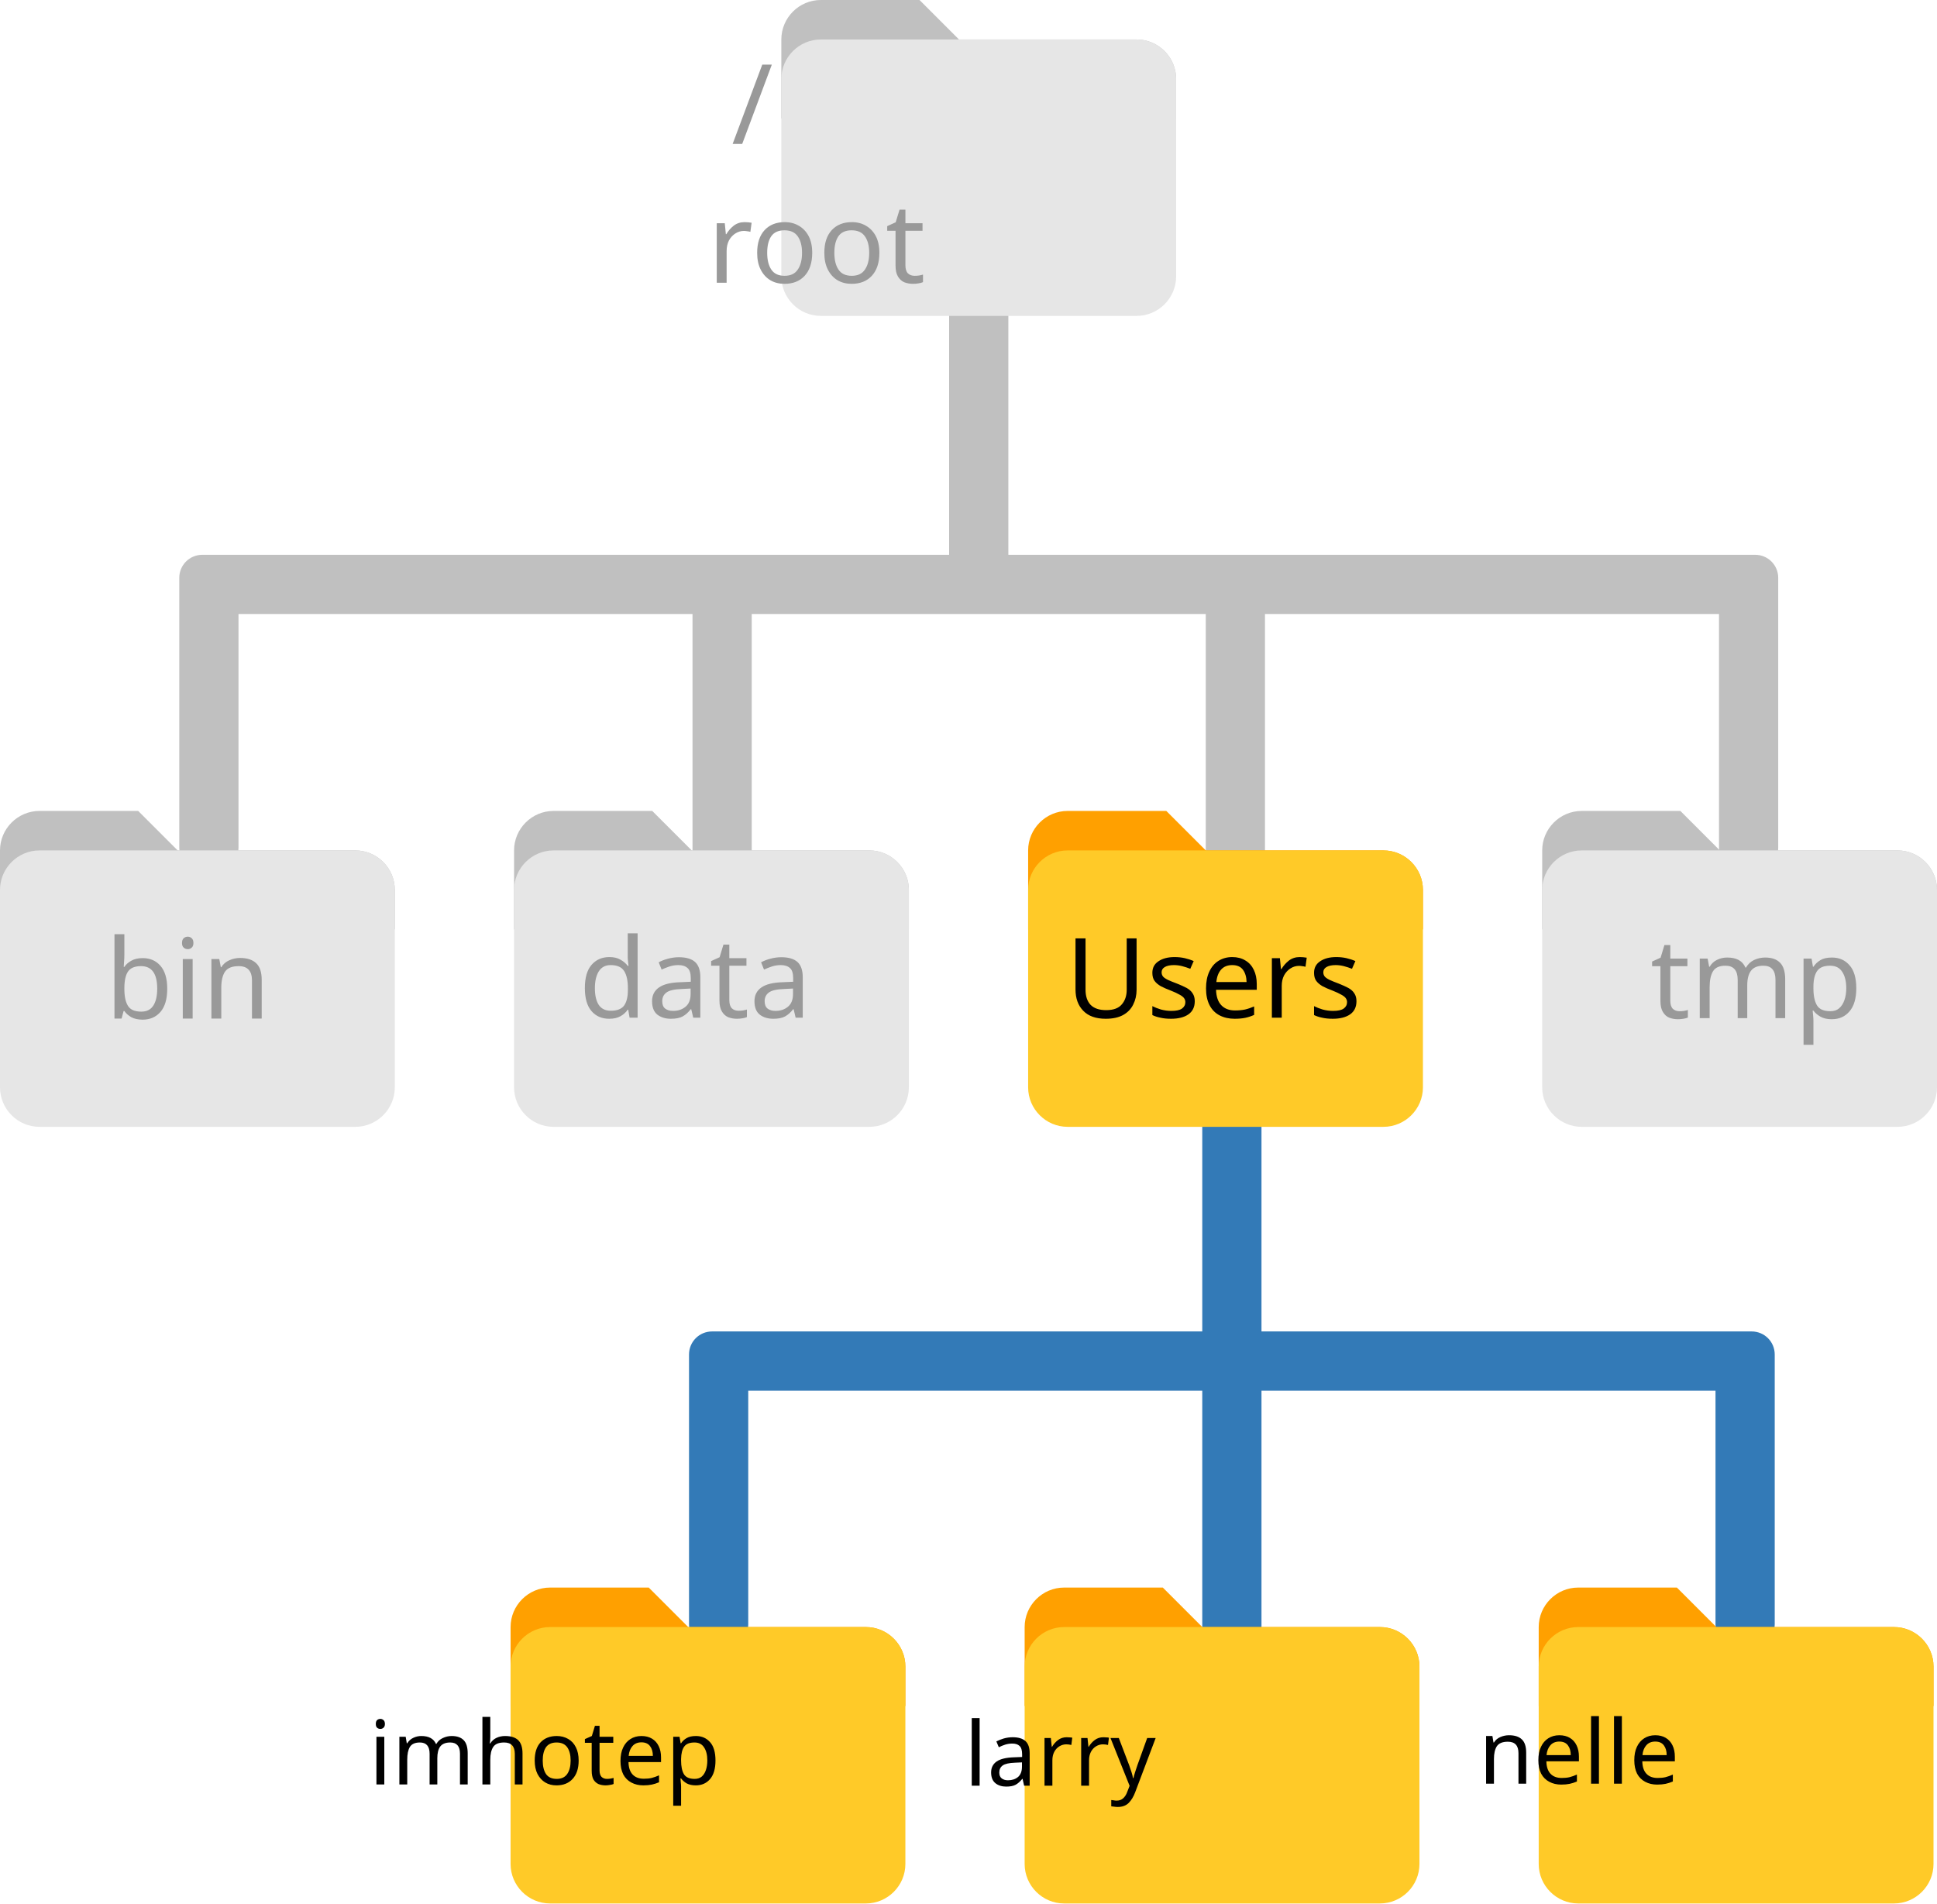
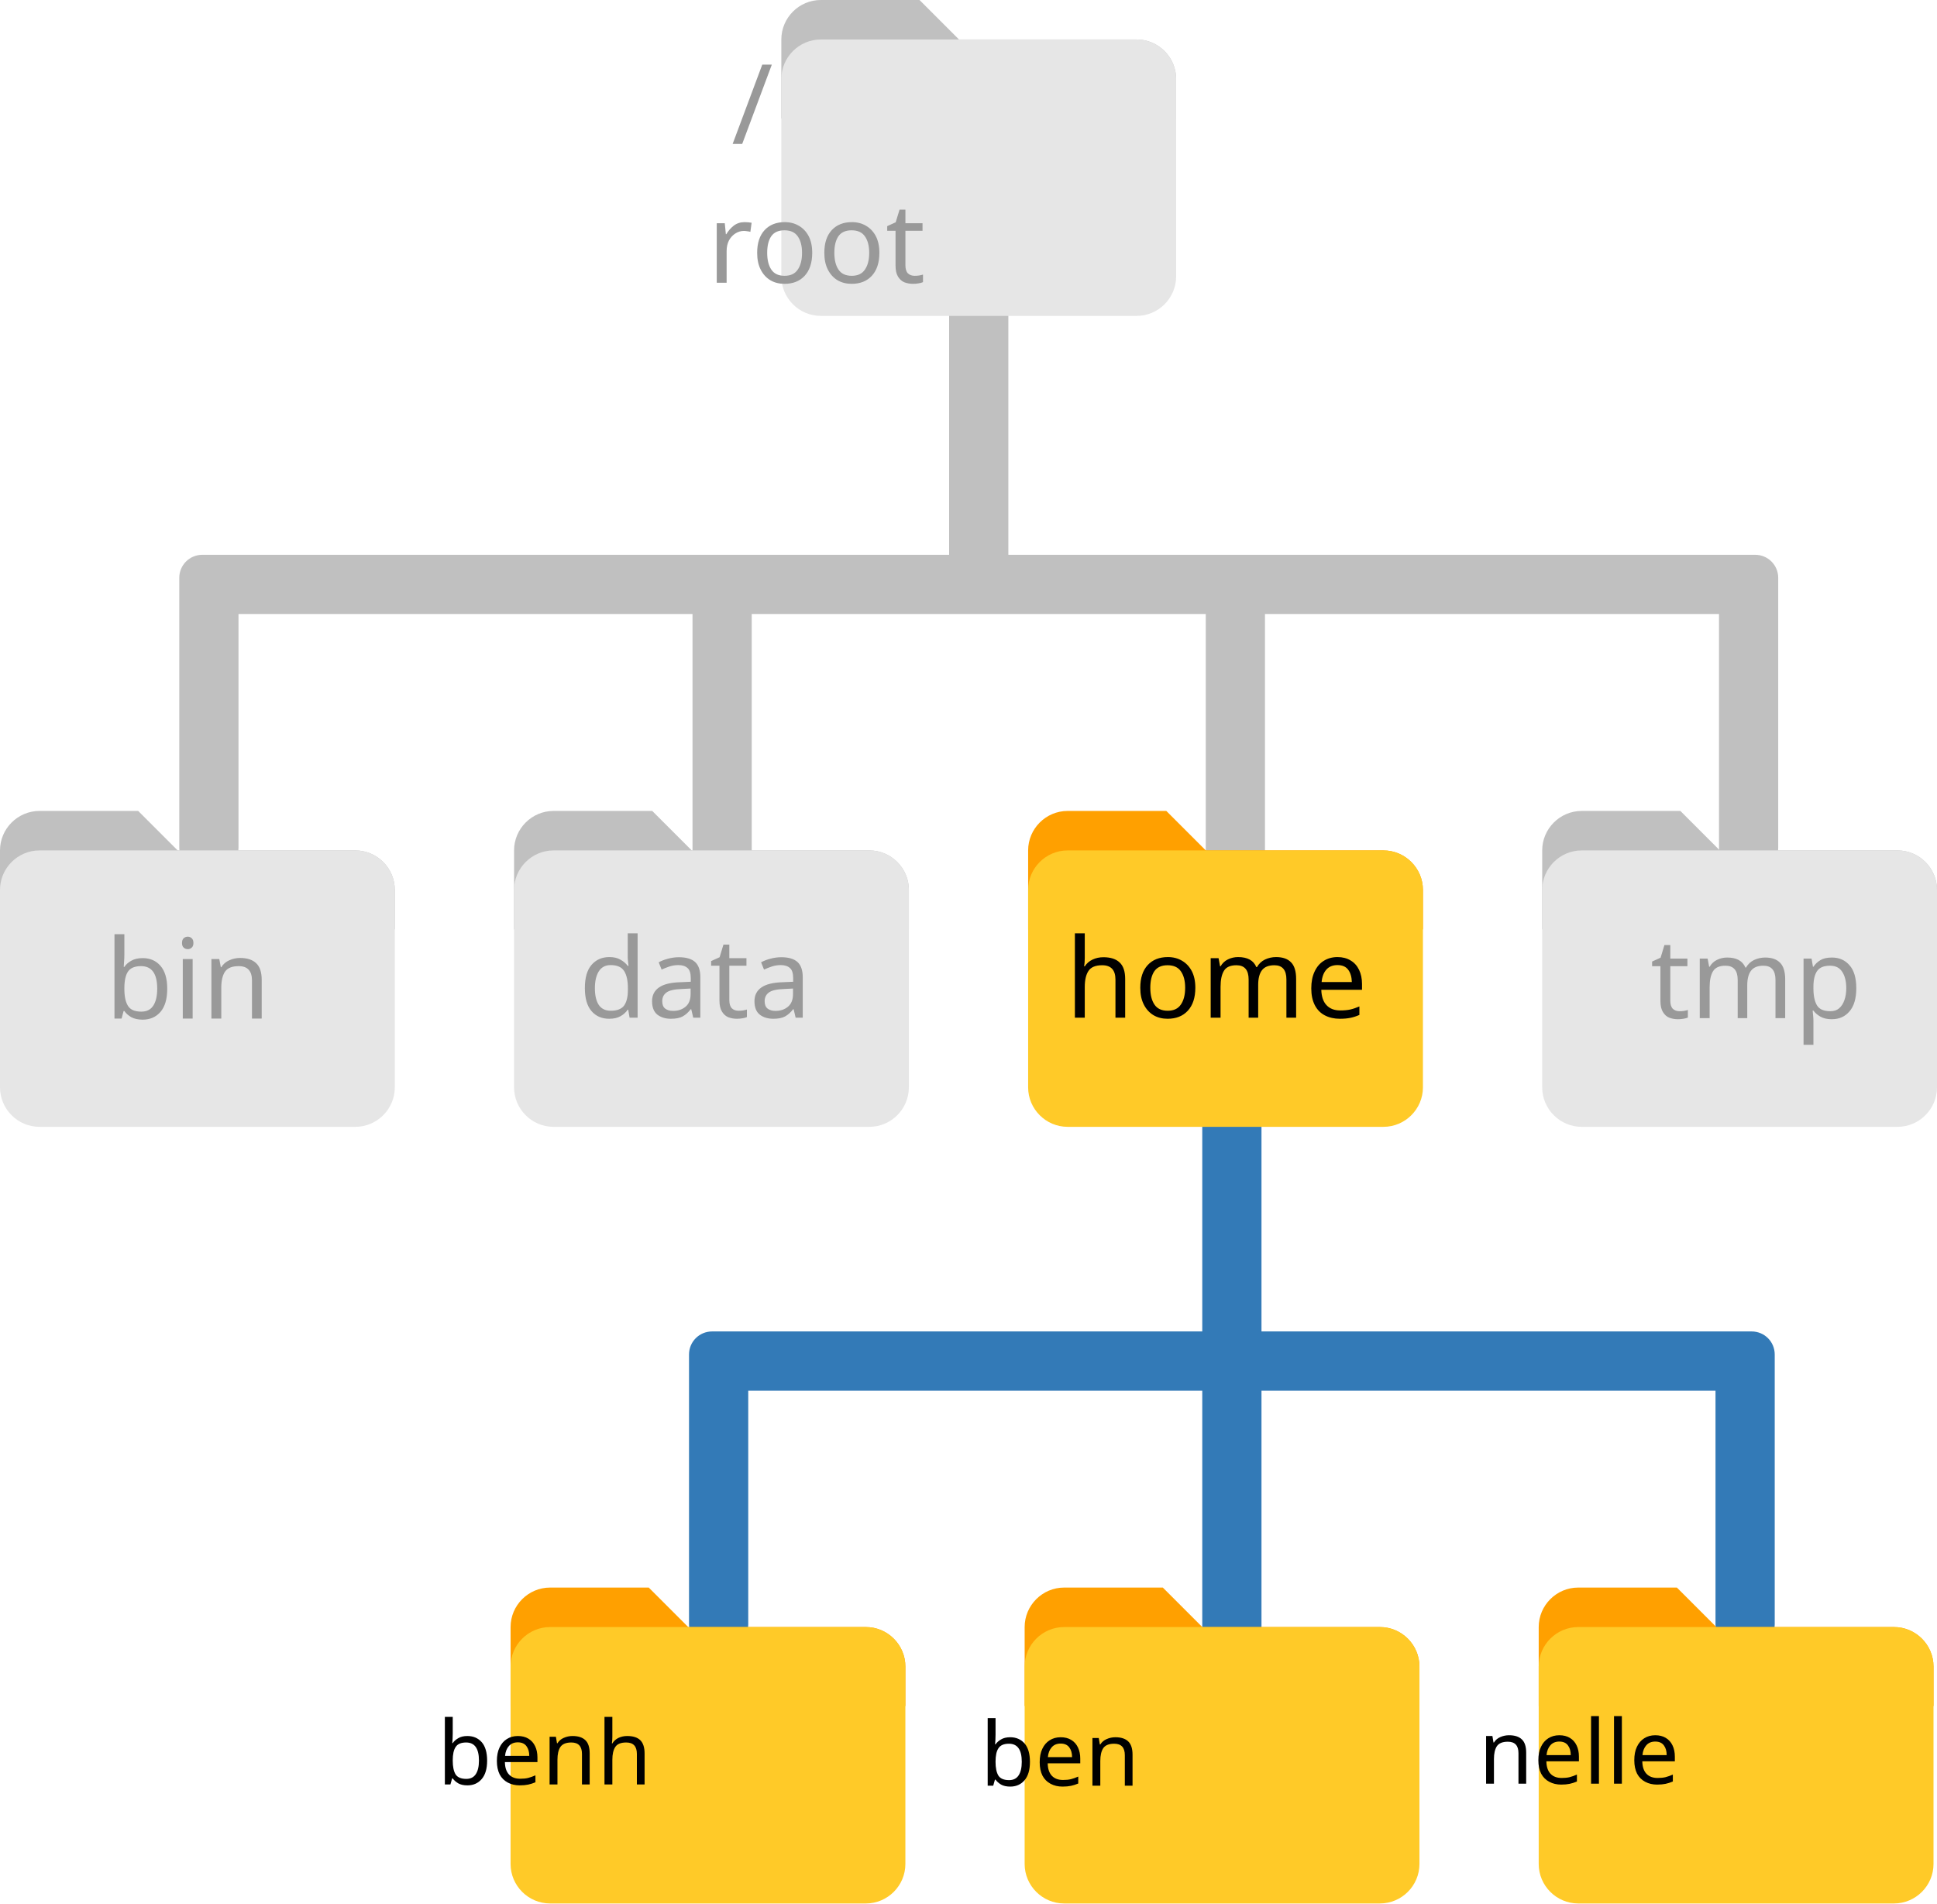
<svg xmlns="http://www.w3.org/2000/svg" version="1.1" id="svg5258" viewBox="0 0 196.25 192.82" height="54.418mm" width="55.386mm">
  <defs id="defs5260" />
  <g transform="translate(-264.7321,-421.6664)" id="layer1">
    <path id="rect4188-1-4" d="m 360.895,451.867 0,26 -20,0 -28.336,0 -26,0 -1.328,0 c -1.294,0 -2.336,1.042 -2.336,2.336 l 0,1.328 0,26 c 0,1.294 1.042,2.336 2.336,2.336 l 1.328,0 c 1.294,0 2.336,-1.042 2.336,-2.336 l 0,-23.664 23.664,0 22.336,0 0,26 6,0 0,-26 20,0 6,0 20,0 0,26 6,0 0,-26 26,0 20,0 0,23.664 c 0,1.294 1.042,2.336 2.336,2.336 l 1.328,0 c 1.294,0 2.336,-1.042 2.336,-2.336 l 0,-26 0,-1.328 c 0,-1.294 -1.042,-2.336 -2.336,-2.336 l -23.664,0 -26,0 -26,0 0,-26 -6,0 z" style="fill:#c0c0c0;fill-opacity:1" />
    <path id="path4138-8" d="m 379.894,425.666 -18,0 -4,-4 -10,0 c -2.2,0 -4,1.8 -4,4 l 0,8 40,0 0,-4 c 0,-2.2 -1.8,-4 -4,-4 z" style="fill:#c0c0c0;fill-opacity:1" />
    <path id="path4140-5" d="m 379.894,425.666 -32,0 c -2.2,0 -4,1.8 -4,4 l 0,20 c 0,2.2 1.8,4 4,4 l 32,0 c 2.2,0 4,-1.8 4,-4 l 0,-20 c 0,-2.2 -1.8,-4 -4,-4 z" style="fill:#e6e6e6" />
    <path id="rect4188-1-9-4-6-2" d="m 386.541,533.27 0,23.271 -22.336,0 -27.328,0 c -1.294,0 -2.336,1.042 -2.336,2.336 l 0,1.328 0,26 c 0,1.294 1.042,2.336 2.336,2.336 l 1.328,0 c 1.294,0 2.336,-1.042 2.336,-2.336 l 0,-23.664 23.664,0 22.336,0 0,2.729 0,23.271 6,0 0,-23.271 0,-2.729 26,0 20,0 0,23.664 c 0,1.294 1.042,2.336 2.336,2.336 l 1.328,0 c 1.294,0 2.336,-1.042 2.336,-2.336 l 0,-26 0,-1.328 c 0,-1.294 -1.042,-2.336 -2.336,-2.336 l -23.664,0 -26,0 0,-23.271 -6,0 z" style="fill:#337ab7;fill-opacity:1" />
    <g transform="translate(364.8988,495.8141)" id="g4148-4-1-8">
      <path style="fill:#ffa000" d="M 40,12 22,12 18,8 8,8 C 5.8,8 4,9.8 4,12 l 0,8 40,0 0,-4 c 0,-2.2 -1.8,-4 -4,-4 z" id="path4138-2-8-5" />
      <path style="fill:#ffca28" d="M 40,12 8,12 c -2.2,0 -4,1.8 -4,4 l 0,20 c 0,2.2 1.8,4 4,4 l 32,0 c 2.2,0 4,-1.8 4,-4 l 0,-20 c 0,-2.2 -1.8,-4 -4,-4 z" id="path4140-6-7-5" />
    </g>
    <path id="path4138-2-0-1" d="m 352.815,507.814 -18,0 -4,-4 -10,0 c -2.2,0 -4,1.8 -4,4 l 0,8 40,0 0,-4 c 0,-2.2 -1.8,-4 -4,-4 z" style="fill:#c0c0c0;fill-opacity:1" />
    <path id="path4140-6-8-8" d="m 352.815,507.814 -32,0 c -2.2,0 -4,1.8 -4,4 l 0,20 c 0,2.2 1.8,4 4,4 l 32,0 c 2.2,0 4,-1.8 4,-4 l 0,-20 c 0,-2.2 -1.8,-4 -4,-4 z" style="fill:#e6e6e6;fill-opacity:1" />
    <text id="text4525-6" y="524.758" x="372.685" style="font-style:normal;font-variant:normal;font-weight:normal;font-stretch:semi-condensed;font-size:25px;line-height:125%;font-family:'Lucida Console';-inkscape-font-specification:'Lucida Console, Semi-Condensed';text-align:start;letter-spacing:0px;word-spacing:0px;writing-mode:lr-tb;text-anchor:start;fill:#000000;fill-opacity:1;stroke:none;stroke-width:1px;stroke-linecap:butt;stroke-linejoin:miter;stroke-opacity:1" xml:space="preserve">
-       <tspan style="font-style:normal;font-variant:normal;font-weight:normal;font-stretch:normal;font-size:11.25px;font-family:'OCR A Extended';-inkscape-font-specification:'OCR A Extended'" y="524.758" x="372.685" id="tspan4527-7">Users</tspan>
+       <tspan style="font-style:normal;font-variant:normal;font-weight:normal;font-stretch:normal;font-size:11.25px;font-family:'OCR A Extended';-inkscape-font-specification:'OCR A Extended'" y="524.758" x="372.685" id="tspan4527-7">home</tspan>
    </text>
    <path id="path4138-2-8-2-0" d="m 300.732,507.814 -18,0 -4,-4 -10,0 c -2.2,0 -4,1.8 -4,4 l 0,8 40,0 0,-4 c 0,-2.2 -1.8,-4 -4,-4 z" style="fill:#c0c0c0;fill-opacity:1" />
    <path id="path4140-6-7-6-5" d="m 300.732,507.814 -32,0 c -2.2,0 -4,1.8 -4,4 l 0,20 c 0,2.2 1.8,4 4,4 l 32,0 c 2.2,0 4,-1.8 4,-4 l 0,-20 c 0,-2.2 -1.8,-4 -4,-4 z" style="fill:#e6e6e6;fill-opacity:1" />
    <path id="path4138-2-8-3-7" d="m 456.982,507.814 -18,0 -4,-4 -10,0 c -2.2,0 -4,1.8 -4,4 l 0,8 40,0 0,-4 c 0,-2.2 -1.8,-4 -4,-4 z" style="fill:#c0c0c0;fill-opacity:1" />
    <path id="path4140-6-7-2-6" d="m 456.982,507.814 -32,0 c -2.2,0 -4,1.8 -4,4 l 0,20 c 0,2.2 1.8,4 4,4 l 32,0 c 2.2,0 4,-1.8 4,-4 l 0,-20 c 0,-2.2 -1.8,-4 -4,-4 z" style="fill:#e6e6e6;fill-opacity:1" />
    <text id="text4525-1-7" y="524.758" x="323.362" style="font-style:normal;font-variant:normal;font-weight:normal;font-stretch:semi-condensed;font-size:25px;line-height:125%;font-family:'Lucida Console';-inkscape-font-specification:'Lucida Console, Semi-Condensed';text-align:start;letter-spacing:0px;word-spacing:0px;writing-mode:lr-tb;text-anchor:start;fill:#999999;fill-opacity:1;stroke:none;stroke-width:1px;stroke-linecap:butt;stroke-linejoin:miter;stroke-opacity:1" xml:space="preserve">
      <tspan style="font-style:normal;font-variant:normal;font-weight:normal;font-stretch:normal;font-size:11.25px;font-family:'OCR A Extended';-inkscape-font-specification:'OCR A Extended';fill:#999999" y="524.758" x="323.362" id="tspan4527-3-6">data</tspan>
    </text>
    <text id="text4525-2-6" y="524.847" x="275.377" style="font-style:normal;font-variant:normal;font-weight:normal;font-stretch:semi-condensed;font-size:25px;line-height:125%;font-family:'Lucida Console';-inkscape-font-specification:'Lucida Console, Semi-Condensed';text-align:start;letter-spacing:0px;word-spacing:0px;writing-mode:lr-tb;text-anchor:start;fill:#999999;fill-opacity:1;stroke:none;stroke-width:1px;stroke-linecap:butt;stroke-linejoin:miter;stroke-opacity:1" xml:space="preserve">
      <tspan style="font-style:normal;font-variant:normal;font-weight:normal;font-stretch:normal;font-size:11.25px;font-family:'OCR A Extended';-inkscape-font-specification:'OCR A Extended';fill:#999999" y="524.847" x="275.377" id="tspan4527-2-7">bin</tspan>
    </text>
    <text id="text4525-27-1" y="524.803" x="431.93" style="font-style:normal;font-variant:normal;font-weight:normal;font-stretch:semi-condensed;font-size:25px;line-height:125%;font-family:'Lucida Console';-inkscape-font-specification:'Lucida Console, Semi-Condensed';text-align:start;letter-spacing:0px;word-spacing:0px;writing-mode:lr-tb;text-anchor:start;fill:#999999;fill-opacity:1;stroke:none;stroke-width:1px;stroke-linecap:butt;stroke-linejoin:miter;stroke-opacity:1" xml:space="preserve">
      <tspan style="font-style:normal;font-variant:normal;font-weight:normal;font-stretch:normal;font-size:11.25px;font-family:'OCR A Extended';-inkscape-font-specification:'OCR A Extended';fill:#999999" y="524.803" x="431.93" id="tspan4527-25-6">tmp</tspan>
    </text>
    <text id="text4525-3-7" y="436.245" x="363.695" style="font-style:normal;font-variant:normal;font-weight:normal;font-stretch:semi-condensed;font-size:25px;line-height:125%;font-family:'Lucida Console';-inkscape-font-specification:'Lucida Console, Semi-Condensed';text-align:center;letter-spacing:0px;word-spacing:0px;writing-mode:lr-tb;text-anchor:middle;fill:#999999;fill-opacity:1;stroke:none;stroke-width:1px;stroke-linecap:butt;stroke-linejoin:miter;stroke-opacity:1" xml:space="preserve">
      <tspan style="font-style:normal;font-variant:normal;font-weight:normal;font-stretch:normal;font-size:11.25px;font-family:'OCR A Extended';-inkscape-font-specification:'OCR A Extended';text-align:center;text-anchor:middle;fill:#999999" y="436.245" x="363.695" id="tspan4527-36-5">/</tspan>
      <tspan id="tspan4645-5" style="font-style:normal;font-variant:normal;font-weight:normal;font-stretch:normal;font-size:11.25px;font-family:'OCR A Extended';-inkscape-font-specification:'OCR A Extended';text-align:center;text-anchor:middle;fill:#999999" y="450.307" x="363.695">root</tspan>
    </text>
    <g transform="translate(364.5452,574.4866)" id="g4148-4-1-67">
      <path style="fill:#ffa000" d="M 40,12 22,12 18,8 8,8 C 5.8,8 4,9.8 4,12 l 0,8 40,0 0,-4 c 0,-2.2 -1.8,-4 -4,-4 z" id="path4138-2-8-0" />
      <path style="fill:#ffca28" d="M 40,12 8,12 c -2.2,0 -4,1.8 -4,4 l 0,20 c 0,2.2 1.8,4 4,4 l 32,0 c 2.2,0 4,-1.8 4,-4 l 0,-20 c 0,-2.2 -1.8,-4 -4,-4 z" id="path4140-6-7-7" />
    </g>
    <g transform="translate(312.4619,574.4866)" id="g4148-4-0-2">
      <path style="fill:#ffa000" d="M 40,12 22,12 18,8 8,8 C 5.8,8 4,9.8 4,12 l 0,8 40,0 0,-4 c 0,-2.2 -1.8,-4 -4,-4 z" id="path4138-2-0-0" />
      <path style="fill:#ffca28" d="M 40,12 8,12 c -2.2,0 -4,1.8 -4,4 l 0,20 c 0,2.2 1.8,4 4,4 l 32,0 c 2.2,0 4,-1.8 4,-4 l 0,-20 c 0,-2.2 -1.8,-4 -4,-4 z" id="path4140-6-8-6" />
    </g>
    <text id="text4525-9" y="602.556" x="388.37" style="font-style:normal;font-variant:normal;font-weight:normal;font-stretch:semi-condensed;font-size:25px;line-height:125%;font-family:'Lucida Console';-inkscape-font-specification:'Lucida Console, Semi-Condensed';text-align:center;letter-spacing:0px;word-spacing:0px;writing-mode:lr-tb;text-anchor:middle;fill:#000000;fill-opacity:1;stroke:none;stroke-width:1px;stroke-linecap:butt;stroke-linejoin:miter;stroke-opacity:1" xml:space="preserve">
-       <tspan style="font-style:normal;font-variant:normal;font-weight:normal;font-stretch:normal;font-size:9px;font-family:'OCR A Extended';-inkscape-font-specification:'OCR A Extended';text-align:center;text-anchor:middle" y="602.556" x="388.37" id="tspan4527-0">larry</tspan>
+       <tspan style="font-style:normal;font-variant:normal;font-weight:normal;font-stretch:normal;font-size:9px;font-family:'OCR A Extended';-inkscape-font-specification:'OCR A Extended';text-align:center;text-anchor:middle" y="602.556" x="388.37" id="tspan4527-0">ben</tspan>
    </text>
    <g transform="translate(416.6286,574.4866)" id="g4148-4-1-3-2">
      <path style="fill:#ffa000" d="M 40,12 22,12 18,8 8,8 C 5.8,8 4,9.8 4,12 l 0,8 40,0 0,-4 c 0,-2.2 -1.8,-4 -4,-4 z" id="path4138-2-8-3-4" />
      <path style="fill:#ffca28" d="M 40,12 8,12 c -2.2,0 -4,1.8 -4,4 l 0,20 c 0,2.2 1.8,4 4,4 l 32,0 c 2.2,0 4,-1.8 4,-4 l 0,-20 c 0,-2.2 -1.8,-4 -4,-4 z" id="path4140-6-7-2-7" />
    </g>
    <text id="text4525-1-4" y="602.431" x="336.158" style="font-style:normal;font-variant:normal;font-weight:normal;font-stretch:semi-condensed;font-size:25px;line-height:125%;font-family:'Lucida Console';-inkscape-font-specification:'Lucida Console, Semi-Condensed';text-align:center;letter-spacing:0px;word-spacing:0px;writing-mode:lr-tb;text-anchor:middle;fill:#000000;fill-opacity:1;stroke:none;stroke-width:1px;stroke-linecap:butt;stroke-linejoin:miter;stroke-opacity:1" xml:space="preserve">
-       <tspan style="font-style:normal;font-variant:normal;font-weight:normal;font-stretch:normal;font-size:9px;font-family:'OCR A Extended';-inkscape-font-specification:'OCR A Extended';text-align:center;text-anchor:middle" y="602.431" x="336.158" id="tspan4527-3-7">imhotep</tspan>
+       <tspan style="font-style:normal;font-variant:normal;font-weight:normal;font-stretch:normal;font-size:9px;font-family:'OCR A Extended';-inkscape-font-specification:'OCR A Extended';text-align:center;text-anchor:middle" y="602.431" x="336.158" id="tspan4527-3-7">benh</tspan>
    </text>
    <text id="text4525-27-4" y="602.35" x="440.962" style="font-style:normal;font-variant:normal;font-weight:normal;font-stretch:semi-condensed;font-size:25px;line-height:125%;font-family:'Lucida Console';-inkscape-font-specification:'Lucida Console, Semi-Condensed';text-align:center;letter-spacing:0px;word-spacing:0px;writing-mode:lr-tb;text-anchor:middle;fill:#000000;fill-opacity:1;stroke:none;stroke-width:1px;stroke-linecap:butt;stroke-linejoin:miter;stroke-opacity:1" xml:space="preserve">
      <tspan style="font-style:normal;font-variant:normal;font-weight:normal;font-stretch:normal;font-size:9px;font-family:'OCR A Extended';-inkscape-font-specification:'OCR A Extended';text-align:center;text-anchor:middle" y="602.35" x="440.962" id="tspan4527-25-4">nelle</tspan>
    </text>
  </g>
</svg>
